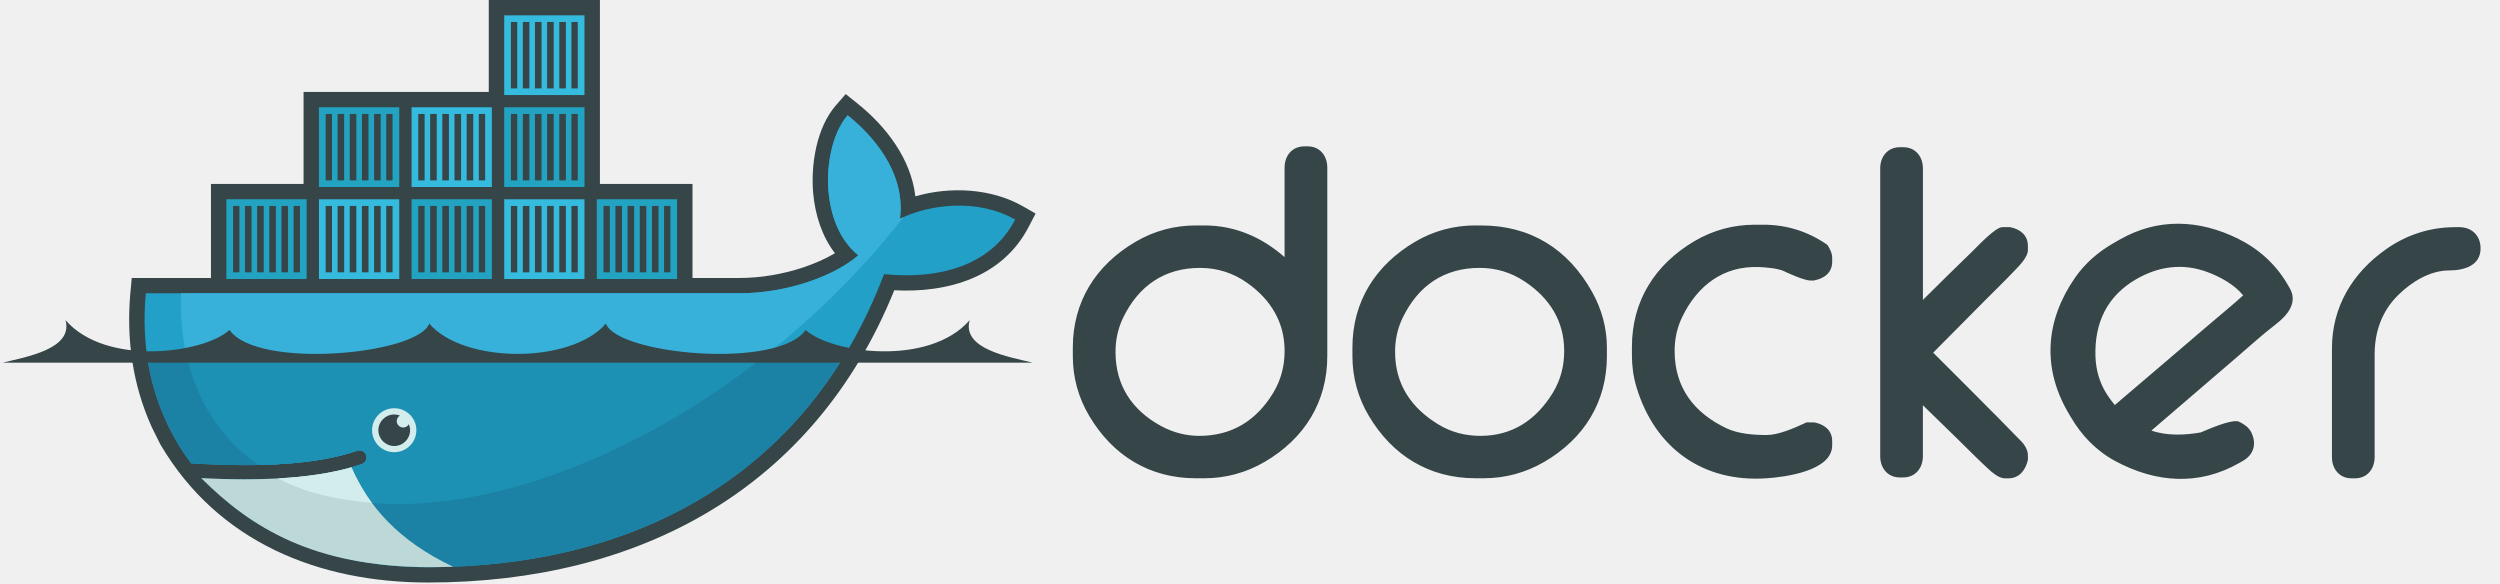
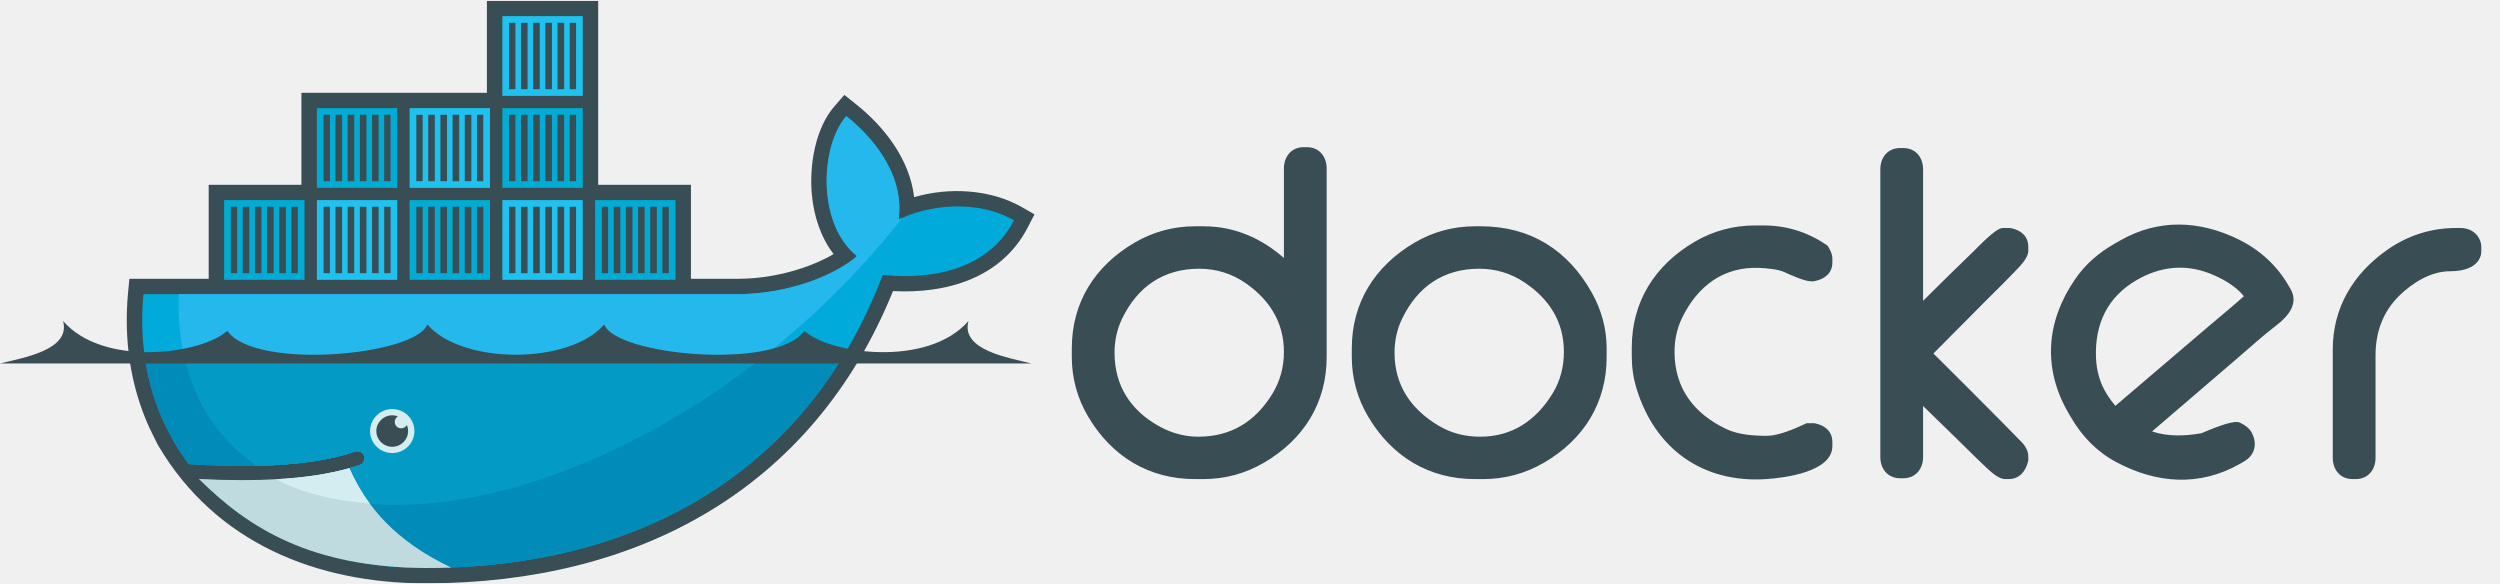
- <svg xmlns="http://www.w3.org/2000/svg" width="120" height="28" viewBox="0 0 120 28">
-   <g fill="none" fill-rule="evenodd">
-     <g>
-       <path d="M28.795 8.83h4.445v4.513h2.248c1.038 0 2.105-.184 3.09-.515.482-.163 1.023-.39 1.5-.673-.628-.814-.948-1.842-1.042-2.854-.128-1.377.15-3.17 1.09-4.248l.467-.537.557.445c1.402 1.12 2.58 2.68 2.788 4.463 1.69-.492 3.67-.376 5.16.477l.61.35-.323.622c-1.258 2.44-3.888 3.195-6.46 3.06-3.85 9.52-12.228 14.028-22.387 14.028-5.25 0-10.064-1.95-12.806-6.572l-.045-.077-.4-.806c-.926-2.036-1.234-4.266-1.025-6.494l.062-.667h3.802V8.83h4.445V4.414h8.89V0h5.335v8.83" fill="#364548" />
-       <path d="M43.197 10.5c.298-2.302-1.436-4.11-2.51-4.966-1.24 1.422-1.433 5.15.51 6.72-1.084.957-3.37 1.824-5.71 1.824H7c-.228 2.426.2 4.66 1.18 6.573l.324.59c.206.346.43.68.672 1 1.172.075 2.25.1 3.24.08 1.94-.043 3.525-.27 4.726-.684.18-.062.373.033.435.21s-.033.37-.21.432c-.16.055-.327.106-.5.156-.945.268-1.96.448-3.267.528.077 0-.08.012-.08.012-.045.003-.1.01-.146.01-.515.03-1.07.037-1.638.037-.622 0-1.234-.01-1.918-.046l-.017.01c2.375 2.65 6.086 4.24 10.738 4.24 9.846 0 18.198-4.334 21.895-14.067 2.624.268 5.146-.396 6.293-2.62-1.827-1.047-4.177-.713-5.53-.038" fill="#22A0C8" />
-       <path d="M43.197 10.5c.298-2.302-1.436-4.11-2.51-4.966-1.24 1.422-1.433 5.15.51 6.72-1.084.957-3.37 1.824-5.71 1.824h-26.8c-.117 3.715 1.27 6.536 3.728 8.242 1.942-.043 3.526-.27 4.727-.684.18-.062.373.033.435.21s-.033.37-.21.432c-.16.055-.327.106-.5.156-.945.268-2.046.47-3.354.55l-.03-.03c3.35 1.708 8.208 1.702 13.78-.423 6.244-2.382 12.057-6.922 16.112-12.115-.06.028-.12.055-.178.084" fill="#37B1D9" />
-       <path d="M7.053 17.026c.177 1.3.56 2.517 1.127 3.625l.324.59c.206.346.43.68.672 1 1.172.075 2.25.1 3.24.08 1.94-.043 3.525-.27 4.726-.684.18-.062.373.033.435.21s-.033.37-.21.432c-.16.055-.327.106-.5.156-.945.268-2.04.46-3.348.54-.045.003-.124.003-.17.006-.514.03-1.064.046-1.632.046-.62 0-1.256-.012-1.94-.046 2.374 2.65 6.108 4.244 10.76 4.244 8.43 0 15.763-3.177 20.02-10.198H7.052" fill="#1B81A5" />
-       <path d="M8.943 17.026c.504 2.282 1.715 4.073 3.472 5.294 1.942-.043 3.526-.27 4.727-.684.18-.062.373.033.435.21s-.033.37-.21.432c-.16.055-.327.106-.5.156-.945.268-2.063.46-3.37.54 3.35 1.707 8.194 1.682 13.765-.443 3.37-1.285 6.612-3.2 9.522-5.504H8.944" fill="#1D91B4" />
-       <path d="M10.866 9.565h3.853v3.826h-3.854V9.566zm.32.32h.305v3.188h-.303v-3.19zm.572 0h.317v3.188h-.317v-3.19zm.584 0h.317v3.188h-.318v-3.19zm.584 0h.317v3.188h-.317v-3.19zm.584 0h.316v3.188h-.316v-3.19zm.583 0h.305v3.188h-.305v-3.19z" fill="#23A3C2" />
-       <path d="M15.31 5.15h3.854v3.827H15.31V5.15zm.322.32h.304v3.188h-.304v-3.19zm.572 0h.316v3.188h-.316v-3.19zm.583 0h.317v3.188h-.317v-3.19zm.584 0h.317v3.188h-.316v-3.19zm.585 0h.316v3.188h-.315v-3.19zm.584 0h.303v3.188h-.304v-3.19z" fill="#23A3C2" />
-       <path d="M15.31 9.565h3.854v3.826H15.31V9.566zm.322.32h.304v3.188h-.304v-3.19zm.572 0h.316v3.188h-.316v-3.19zm.583 0h.317v3.188h-.317v-3.19zm.584 0h.317v3.188h-.316v-3.19zm.585 0h.316v3.188h-.315v-3.19zm.584 0h.303v3.188h-.304v-3.19z" fill="#34BBDE" />
-       <path d="M19.757 9.565h3.852v3.826h-3.853V9.566zm.32.32h.305v3.188h-.305v-3.19zm.572 0h.315v3.188h-.316v-3.19zm.583 0h.316v3.188h-.317v-3.19zm.584 0h.316v3.188h-.316v-3.19zm.583 0h.317v3.188H22.4v-3.19zm.584 0h.304v3.188h-.304v-3.19z" fill="#23A3C2" />
-       <path d="M19.757 5.15h3.852v3.827h-3.853V5.15zm.32.32h.305v3.188h-.305v-3.19zm.572 0h.315v3.188h-.316v-3.19zm.583 0h.316v3.188h-.317v-3.19zm.584 0h.316v3.188h-.316v-3.19zm.583 0h.317v3.188H22.4v-3.19zm.584 0h.304v3.188h-.304v-3.19z" fill="#34BBDE" />
-       <path d="M24.202 9.565h3.853v3.826h-3.853V9.566zm.32.32h.305v3.188h-.304v-3.19zm.573 0h.316v3.188h-.315v-3.19zm.583 0h.316v3.188h-.316v-3.19zm.584 0h.316v3.188h-.316v-3.19zm.584 0h.316v3.188h-.316v-3.19zm.583 0h.304v3.188h-.305v-3.19z" fill="#34BBDE" />
-       <path d="M24.202 5.15h3.853v3.827h-3.853V5.15zm.32.32h.305v3.188h-.304v-3.19zm.573 0h.316v3.188h-.315v-3.19zm.583 0h.316v3.188h-.316v-3.19zm.584 0h.316v3.188h-.316v-3.19zm.584 0h.316v3.188h-.316v-3.19zm.583 0h.304v3.188h-.305v-3.19z" fill="#23A3C2" />
-       <path d="M24.202.736h3.853v3.826h-3.853V.736zm.32.318h.305v3.19h-.304v-3.19zm.573 0h.316v3.19h-.315v-3.19zm.583 0h.316v3.19h-.316v-3.19zm.584 0h.316v3.19h-.316v-3.19zm.584 0h.316v3.19h-.316v-3.19zm.583 0h.304v3.19h-.305v-3.19z" fill="#34BBDE" />
-       <path d="M28.647 9.565H32.5v3.826h-3.853V9.566zm.32.32h.305v3.188h-.304v-3.19zm.573 0h.315v3.188h-.315v-3.19zm.583 0h.317v3.188h-.317v-3.19zm.584 0h.316v3.188h-.316v-3.19zm.584 0h.317v3.188h-.316v-3.19zm.584 0h.304v3.188h-.304v-3.19z" fill="#23A3C2" />
-       <path d="M18.923 19.595c.587 0 1.063.473 1.063 1.055 0 .584-.476 1.056-1.063 1.056-.588 0-1.063-.472-1.063-1.056 0-.582.475-1.055 1.063-1.055" fill="#D3ECEC" />
-       <path d="M18.923 19.894c.097 0 .19.02.275.052-.092.053-.155.153-.155.267 0 .17.14.308.31.308.118 0 .22-.063.273-.16.037.09.058.187.058.29 0 .418-.34.757-.76.757s-.763-.34-.763-.757.343-.756.763-.756" fill="#364548" />
-       <path d="M.123 17.407h49.442c-1.077-.27-3.406-.637-3.022-2.038-1.958 2.25-6.68 1.577-7.87.468-1.326 1.91-9.05 1.184-9.59-.305-1.662 1.94-6.816 1.94-8.48 0-.538 1.49-8.26 2.216-9.588.305-1.192 1.11-5.912 1.78-7.87-.47C3.53 16.77 1.2 17.137.124 17.41" fill="#364548" />
-       <path d="M21.748 27.202c-2.632-1.24-4.077-2.927-4.88-4.768-.98.277-2.154.454-3.52.53-.514.03-1.054.043-1.623.043-.654 0-1.344-.02-2.068-.057 2.414 2.396 5.383 4.24 10.88 4.274.407 0 .81-.007 1.21-.022" fill="#BDD9D7" />
-       <path d="M17.845 24.133c-.364-.49-.717-1.108-.977-1.7-.98.278-2.154.455-3.52.53.938.507 2.28.975 4.497 1.17" fill="#D3ECEC" />
-       <path d="M61.66 12.342V8.045c0-.565.356-1.02.945-1.02h.163c.59 0 .942.455.942 1.02v9.048c0 2.206-1.097 3.96-3.01 5.08-.886.517-1.867.784-2.895.784H57.4c-2.222 0-3.988-1.09-5.115-2.99-.524-.88-.79-1.853-.79-2.874v-.404c0-2.208 1.098-3.962 3.01-5.083.886-.52 1.865-.785 2.894-.785h.405c1.504 0 2.78.58 3.856 1.52zm-8.116 4.548c0 1.595.778 2.792 2.184 3.557.568.308 1.186.474 1.835.474 1.575 0 2.743-.736 3.55-2.062.373-.617.548-1.292.548-2.01 0-1.38-.658-2.46-1.78-3.26-.678-.485-1.443-.73-2.277-.73-1.717 0-2.953.863-3.695 2.393-.25.52-.364 1.068-.364 1.64zm17.276-6.068h.284c2.374 0 4.18 1.145 5.324 3.203.458.824.703 1.722.703 2.664v.403c0 2.206-1.095 3.964-3.01 5.08-.887.516-1.867.784-2.894.784h-.406c-2.222 0-3.987-1.09-5.115-2.99-.524-.88-.79-1.853-.79-2.874v-.404c0-2.208 1.102-3.957 3.008-5.083.886-.523 1.867-.785 2.897-.785zm-3.856 6.068c0 1.547.765 2.685 2.08 3.485.618.376 1.298.546 2.02.546 1.54 0 2.677-.774 3.47-2.064.376-.615.547-1.29.547-2.007 0-1.44-.696-2.538-1.89-3.335-.653-.437-1.38-.656-2.167-.656-1.717 0-2.953.86-3.694 2.39-.252.52-.366 1.068-.366 1.64zm18.685-3.868c-.31-.144-.89-.192-1.223-.204-1.712-.064-2.95.893-3.678 2.393-.252.518-.366 1.067-.366 1.64 0 1.742.92 2.963 2.49 3.707.57.27 1.31.323 1.935.323.55 0 1.327-.335 1.815-.565l.085-.04h.378l.042.008c.467.097.818.39.818.888v.203c0 1.24-2.28 1.523-3.15 1.583-3.07.21-5.367-1.464-6.243-4.372-.152-.506-.22-1.007-.22-1.533v-.403c0-2.206 1.102-3.955 3.008-5.08.888-.522 1.867-.784 2.897-.784h.406c1.092 0 2.098.308 3 .92l.074.05.046.077c.098.16.182.346.182.537v.2c0 .52-.39.8-.864.89l-.04.007h-.12c-.306 0-1-.314-1.275-.442zm6.647 1.378c.796-.79 1.595-1.58 2.403-2.36.225-.217 1.077-1.137 1.413-1.137h.367l.042.01c.467.096.818.39.818.888v.203c0 .34-.402.736-.623.97-.47.494-.967.974-1.45 1.46l-2.474 2.495c1.065 1.06 2.13 2.123 3.188 3.193.293.296.586.593.874.893.102.106.253.238.338.385.09.14.148.295.148.46v.21l-.013.05c-.115.464-.41.84-.93.84h-.163c-.34 0-.72-.383-.953-.6-.478-.448-.94-.92-1.41-1.377l-1.573-1.533V21.9c0 .563-.356 1.017-.944 1.017h-.162c-.587 0-.942-.454-.942-1.018V8.083c0-.565.355-1.017.943-1.017h.163c.588 0 .944.452.944 1.017V14.4zm25.54-3.497h.204c.616 0 1.027.412 1.027 1.02 0 .842-.81 1.058-1.513 1.058-.92 0-1.8.553-2.434 1.174-.79.775-1.137 1.766-1.137 2.857v4.928c0 .566-.355 1.02-.943 1.02h-.162c-.59 0-.945-.454-.945-1.02v-5.21c0-2 .98-3.633 2.616-4.78.976-.683 2.093-1.045 3.288-1.045zm-14.564 9.765c.745.26 1.596.222 2.36.09.392-.166 1.394-.6 1.76-.536l.06.01.052.025c.224.11.44.262.554.49.268.532.138 1.067-.388 1.368l-.176.102c-1.943 1.114-4.01.96-5.95-.08-.925-.498-1.634-1.237-2.157-2.138l-.123-.21c-1.248-2.147-1.08-4.405.328-6.446.486-.705 1.12-1.25 1.863-1.677l.28-.16c1.832-1.05 3.794-.978 5.674-.057 1.01.495 1.83 1.234 2.394 2.204l.102.175c.41.705-.122 1.32-.67 1.74-.637.487-1.28 1.074-1.89 1.597-1.358 1.166-2.715 2.334-4.075 3.5zm-1.76-1.227c1.52-1.295 3.042-2.59 4.56-3.892.517-.443 1.085-.903 1.6-1.37-.413-.516-1.102-.89-1.688-1.11-1.182-.448-2.347-.298-3.43.323-1.42.815-2.025 2.11-1.972 3.723.022.635.193 1.247.533 1.787.12.19.253.37.397.54z" fill="#364548" />
+ <svg xmlns="http://www.w3.org/2000/svg" xmlns:xlink="http://www.w3.org/1999/xlink" width="120px" height="28px" viewBox="0 0 120 28" version="1.1">
+   <defs>
+     <path id="path-1" d="M0,0.04 L119.117,0.04 L119.117,28 L0,28 L0,0.04 Z" />
+     <path id="path-3" d="M0,0.04 L119.117,0.04 L119.117,28 L0,28 L0,0.04 Z" />
+   </defs>
+   <g id="Page-1" stroke="none" stroke-width="1" fill="none" fill-rule="evenodd">
+     <g id="logo---docker">
+       <g id="Group-3">
+         <mask id="mask-2" fill="white">
+           <use xlink:href="#path-1" />
+         </mask>
+         <g id="Clip-2" />
+         <path d="M28.713,8.869 L33.165,8.869 L33.165,13.382 L35.416,13.382 C36.456,13.382 37.524,13.199 38.509,12.867 C38.993,12.705 39.535,12.479 40.013,12.194 C39.384,11.381 39.064,10.353 38.969,9.341 C38.841,7.963 39.12,6.17 40.061,5.092 L40.529,4.555 L41.086,5 C42.491,6.119 43.671,7.681 43.879,9.463 C45.57,8.97 47.554,9.087 49.045,9.939 L49.656,10.289 L49.334,10.912 C48.074,13.351 45.439,14.107 42.863,13.973 C39.009,23.493 30.619,28 20.445,28 C15.188,28 10.365,26.051 7.62,21.427 L7.575,21.351 L7.175,20.544 C6.247,18.508 5.938,16.278 6.147,14.05 L6.21,13.382 L10.017,13.382 L10.017,8.869 L14.468,8.869 L14.468,4.455 L23.371,4.455 L23.371,0.04 L28.713,0.04 L28.713,8.869 Z" id="Fill-1" fill="#394D54" mask="url(#mask-2)" />
+       </g>
+       <path d="M43.136,10.539 C43.435,8.238 41.699,6.431 40.622,5.573 C39.381,6.996 39.188,10.724 41.134,12.293 C40.048,13.25 37.76,14.118 35.416,14.118 L6.886,14.118 C6.658,16.544 7.088,18.778 8.069,20.691 L8.393,21.28 C8.599,21.626 8.823,21.96 9.066,22.281 C10.239,22.355 11.32,22.381 12.309,22.36 L12.31,22.36 C14.254,22.317 15.84,22.089 17.043,21.676 C17.223,21.614 17.417,21.709 17.479,21.886 C17.541,22.063 17.446,22.257 17.268,22.318 C17.108,22.373 16.941,22.424 16.769,22.474 L16.768,22.474 C15.822,22.742 14.806,22.922 13.496,23.002 C13.574,23.003 13.416,23.014 13.415,23.014 C13.371,23.017 13.315,23.023 13.27,23.025 C12.754,23.054 12.198,23.06 11.629,23.06 C11.007,23.06 10.394,23.048 9.709,23.014 L9.691,23.025 C12.069,25.675 15.785,27.264 20.445,27.264 C30.305,27.264 38.668,22.929 42.372,13.197 C44.999,13.465 47.525,12.801 48.674,10.577 C46.844,9.53 44.491,9.864 43.136,10.539" id="Fill-4" fill="#00AADA" />
+       <path d="M43.136,10.539 C43.435,8.238 41.699,6.431 40.622,5.573 C39.381,6.996 39.188,10.724 41.134,12.293 C40.048,13.25 37.76,14.118 35.416,14.118 L8.575,14.118 C8.459,17.833 9.849,20.654 12.309,22.36 L12.31,22.36 C14.254,22.317 15.84,22.089 17.043,21.676 C17.223,21.614 17.417,21.709 17.479,21.886 C17.541,22.063 17.446,22.257 17.268,22.318 C17.108,22.373 16.941,22.424 16.769,22.474 L16.768,22.474 C15.822,22.742 14.719,22.945 13.409,23.025 C13.408,23.025 13.378,22.995 13.378,22.995 C16.733,24.702 21.599,24.696 27.178,22.571 C33.433,20.188 39.253,15.647 43.314,10.454 C43.254,10.483 43.194,10.51 43.136,10.539" id="Fill-6" fill="#24B8EC" />
+       <path d="M6.94,17.066 C7.117,18.366 7.5,19.583 8.069,20.691 L8.393,21.279 C8.599,21.626 8.823,21.96 9.066,22.281 C10.239,22.355 11.32,22.381 12.31,22.36 C14.254,22.317 15.841,22.09 17.043,21.676 C17.222,21.614 17.417,21.709 17.479,21.886 C17.541,22.063 17.446,22.257 17.268,22.318 C17.108,22.373 16.941,22.424 16.769,22.474 L16.768,22.474 C15.821,22.742 14.725,22.934 13.415,23.014 C13.37,23.017 13.292,23.017 13.246,23.019 C12.731,23.048 12.18,23.066 11.612,23.066 C10.99,23.066 10.353,23.054 9.668,23.019 C12.046,25.67 15.785,27.264 20.445,27.264 C28.886,27.264 36.23,24.086 40.493,17.066 L6.94,17.066 Z" id="Fill-8" fill="#008BB8" />
+       <path d="M8.832,17.066 C9.337,19.348 10.55,21.139 12.31,22.36 C14.254,22.317 15.841,22.09 17.043,21.676 C17.222,21.614 17.417,21.709 17.479,21.886 C17.541,22.063 17.446,22.257 17.268,22.318 C17.108,22.373 16.941,22.424 16.769,22.474 L16.768,22.474 C15.821,22.742 14.702,22.934 13.392,23.014 C16.747,24.721 21.599,24.696 27.178,22.571 C30.552,21.285 33.8,19.371 36.714,17.066 L8.832,17.066 Z" id="Fill-10" fill="#039BC6" />
+       <mask id="mask-4" fill="white">
+         <use xlink:href="#path-3" />
+       </mask>
+       <g id="Clip-13" />
+       <path d="M10.758,9.605 L14.616,9.605 L14.616,13.431 L10.758,13.431 L10.758,9.605 Z M11.08,9.924 L11.384,9.924 L11.384,13.113 L11.08,13.113 L11.08,9.924 Z M11.652,9.924 L11.969,9.924 L11.969,13.113 L11.652,13.113 L11.652,9.924 Z M12.237,9.924 L12.553,9.924 L12.553,13.113 L12.237,13.113 L12.237,9.924 Z M12.821,9.924 L13.138,9.924 L13.138,13.113 L12.821,13.113 L12.821,9.924 Z M13.406,9.924 L13.722,9.924 L13.722,13.113 L13.406,13.113 L13.406,9.924 Z M13.99,9.924 L14.295,9.924 L14.295,13.113 L13.99,13.113 L13.99,9.924 Z" id="Fill-12" fill="#00ACD3" mask="url(#mask-4)" />
+       <path d="M15.21,5.19 L19.068,5.19 L19.068,9.017 L15.21,9.017 L15.21,5.19 Z M15.531,5.509 L15.836,5.509 L15.836,8.698 L15.531,8.698 L15.531,5.509 Z M16.104,5.509 L16.421,5.509 L16.421,8.698 L16.104,8.698 L16.104,5.509 Z M16.688,5.509 L17.005,5.509 L17.005,8.698 L16.688,8.698 L16.688,5.509 Z M17.273,5.509 L17.589,5.509 L17.589,8.698 L17.273,8.698 L17.273,5.509 Z M17.858,5.509 L18.174,5.509 L18.174,8.698 L17.858,8.698 L17.858,5.509 Z M18.442,5.509 L18.747,5.509 L18.747,8.698 L18.442,8.698 L18.442,5.509 Z" id="Fill-14" fill="#00ACD3" mask="url(#mask-4)" />
+       <path d="M15.21,9.605 L19.068,9.605 L19.068,13.431 L15.21,13.431 L15.21,9.605 Z M15.531,9.924 L15.836,9.924 L15.836,13.113 L15.531,13.113 L15.531,9.924 Z M16.104,9.924 L16.421,9.924 L16.421,13.113 L16.104,13.113 L16.104,9.924 Z M16.688,9.924 L17.005,9.924 L17.005,13.113 L16.688,13.113 L16.688,9.924 Z M17.273,9.924 L17.589,9.924 L17.589,13.113 L17.273,13.113 L17.273,9.924 Z M17.858,9.924 L18.174,9.924 L18.174,13.113 L17.858,13.113 L17.858,9.924 Z M18.442,9.924 L18.747,9.924 L18.747,13.113 L18.442,13.113 L18.442,9.924 Z" id="Fill-15" fill="#1FC2EF" mask="url(#mask-4)" />
+       <path d="M19.662,9.605 L23.52,9.605 L23.52,13.431 L19.662,13.431 L19.662,9.605 Z M19.983,9.924 L20.287,9.924 L20.287,13.113 L19.983,13.113 L19.983,9.924 Z M20.555,9.924 L20.872,9.924 L20.872,13.113 L20.555,13.113 L20.555,9.924 Z M21.141,9.924 L21.457,9.924 L21.457,13.113 L21.141,13.113 L21.141,9.924 Z M21.725,9.924 L22.042,9.924 L22.042,13.113 L21.725,13.113 L21.725,9.924 Z M22.309,9.924 L22.626,9.924 L22.626,13.113 L22.309,13.113 L22.309,9.924 Z M22.894,9.924 L23.198,9.924 L23.198,13.113 L22.894,13.113 L22.894,9.924 Z" id="Fill-16" fill="#00ACD3" mask="url(#mask-4)" />
+       <path d="M19.662,5.19 L23.52,5.19 L23.52,9.017 L19.662,9.017 L19.662,5.19 Z M19.983,5.509 L20.287,5.509 L20.287,8.698 L19.983,8.698 L19.983,5.509 Z M20.555,5.509 L20.872,5.509 L20.872,8.698 L20.555,8.698 L20.555,5.509 Z M21.141,5.509 L21.457,5.509 L21.457,8.698 L21.141,8.698 L21.141,5.509 Z M21.725,5.509 L22.042,5.509 L22.042,8.698 L21.725,8.698 L21.725,5.509 Z M22.309,5.509 L22.626,5.509 L22.626,8.698 L22.309,8.698 L22.309,5.509 Z M22.894,5.509 L23.198,5.509 L23.198,8.698 L22.894,8.698 L22.894,5.509 Z" id="Fill-17" fill="#1FC2EF" mask="url(#mask-4)" />
+       <path d="M24.113,9.605 L27.972,9.605 L27.972,13.431 L24.113,13.431 L24.113,9.605 Z M24.435,9.924 L24.739,9.924 L24.739,13.113 L24.435,13.113 L24.435,9.924 Z M25.007,9.924 L25.324,9.924 L25.324,13.113 L25.007,13.113 L25.007,9.924 Z M25.592,9.924 L25.909,9.924 L25.909,13.113 L25.592,13.113 L25.592,9.924 Z M26.177,9.924 L26.493,9.924 L26.493,13.113 L26.177,13.113 L26.177,9.924 Z M26.761,9.924 L27.078,9.924 L27.078,13.113 L26.761,13.113 L26.761,9.924 Z M27.346,9.924 L27.651,9.924 L27.651,13.113 L27.346,13.113 L27.346,9.924 Z" id="Fill-18" fill="#1FC2EF" mask="url(#mask-4)" />
+       <path d="M24.113,5.19 L27.972,5.19 L27.972,9.017 L24.113,9.017 L24.113,5.19 Z M24.435,5.509 L24.739,5.509 L24.739,8.698 L24.435,8.698 L24.435,5.509 Z M25.007,5.509 L25.324,5.509 L25.324,8.698 L25.007,8.698 L25.007,5.509 Z M25.592,5.509 L25.909,5.509 L25.909,8.698 L25.592,8.698 L25.592,5.509 Z M26.177,5.509 L26.493,5.509 L26.493,8.698 L26.177,8.698 L26.177,5.509 Z M26.761,5.509 L27.078,5.509 L27.078,8.698 L26.761,8.698 L26.761,5.509 Z M27.346,5.509 L27.651,5.509 L27.651,8.698 L27.346,8.698 L27.346,5.509 Z" id="Fill-19" fill="#00ACD3" mask="url(#mask-4)" />
+       <path d="M24.113,0.775 L27.972,0.775 L27.972,4.602 L24.113,4.602 L24.113,0.775 Z M24.435,1.094 L24.739,1.094 L24.739,4.283 L24.435,4.283 L24.435,1.094 Z M25.007,1.094 L25.324,1.094 L25.324,4.283 L25.007,4.283 L25.007,1.094 Z M25.592,1.094 L25.909,1.094 L25.909,4.283 L25.592,4.283 L25.592,1.094 Z M26.177,1.094 L26.493,1.094 L26.493,4.283 L26.177,4.283 L26.177,1.094 Z M26.761,1.094 L27.078,1.094 L27.078,4.283 L26.761,4.283 L26.761,1.094 Z M27.346,1.094 L27.651,1.094 L27.651,4.283 L27.346,4.283 L27.346,1.094 Z" id="Fill-20" fill="#1FC2EF" mask="url(#mask-4)" />
+       <path d="M28.565,9.605 L32.423,9.605 L32.423,13.431 L28.565,13.431 L28.565,9.605 Z M28.887,9.924 L29.191,9.924 L29.191,13.113 L28.887,13.113 L28.887,9.924 Z M29.459,9.924 L29.775,9.924 L29.775,13.113 L29.459,13.113 L29.459,9.924 Z M30.043,9.924 L30.36,9.924 L30.36,13.113 L30.043,13.113 L30.043,9.924 Z M30.628,9.924 L30.944,9.924 L30.944,13.113 L30.628,13.113 L30.628,9.924 Z M31.213,9.924 L31.529,9.924 L31.529,13.113 L31.213,13.113 L31.213,9.924 Z M31.797,9.924 L32.102,9.924 L32.102,13.113 L31.797,13.113 L31.797,9.924 Z" id="Fill-21" fill="#00ACD3" mask="url(#mask-4)" />
+       <path d="M18.827,19.635 C19.415,19.635 19.892,20.108 19.892,20.69 C19.892,21.274 19.415,21.746 18.827,21.746 C18.239,21.746 17.763,21.274 17.763,20.69 C17.763,20.108 18.239,19.635 18.827,19.635" id="Fill-22" fill="#D4EDF1" mask="url(#mask-4)" />
+       <path d="M18.827,19.934 C18.924,19.934 19.017,19.953 19.102,19.985 C19.01,20.038 18.947,20.138 18.947,20.252 C18.947,20.423 19.086,20.561 19.258,20.561 C19.376,20.561 19.478,20.496 19.531,20.4 C19.568,20.49 19.589,20.587 19.589,20.69 C19.589,21.108 19.248,21.446 18.827,21.446 C18.406,21.446 18.064,21.108 18.064,20.69 C18.064,20.273 18.406,19.934 18.827,19.934" id="Fill-23" fill="#394D54" mask="url(#mask-4)" />
+       <path d="M0,17.447 L23.315,17.447 L26.199,17.447 L49.514,17.447 C48.435,17.176 46.102,16.81 46.487,15.408 C44.527,17.658 39.799,16.987 38.606,15.878 C37.278,17.789 29.542,17.062 29.003,15.573 C27.338,17.512 22.176,17.512 20.51,15.573 C19.97,17.062 12.236,17.789 10.908,15.878 C9.714,16.987 4.987,17.658 3.027,15.408 C3.411,16.81 1.078,17.176 0,17.447" id="Fill-24" fill="#394D54" mask="url(#mask-4)" />
+       <path d="M21.656,27.241 C19.02,26.001 17.573,24.315 16.768,22.474 C15.789,22.751 14.612,22.928 13.245,23.004 C12.729,23.033 12.188,23.047 11.619,23.047 C10.963,23.047 10.272,23.028 9.547,22.99 C11.965,25.386 14.938,27.23 20.445,27.264 C20.851,27.264 21.255,27.256 21.656,27.241" id="Fill-25" fill="#BFDBE0" mask="url(#mask-4)" />
+       <path d="M17.747,24.172 C17.382,23.681 17.029,23.064 16.769,22.474 C15.789,22.751 14.612,22.928 13.245,23.004 C14.184,23.51 15.528,23.978 17.747,24.172" id="Fill-26" fill="#D4EDF1" mask="url(#mask-4)" />
+       <path d="M61.628,12.382 L61.628,8.084 C61.628,7.52 61.983,7.065 62.573,7.065 L62.736,7.065 C63.326,7.065 63.68,7.52 63.68,8.084 L63.68,17.132 C63.68,19.338 62.581,21.094 60.666,22.213 C59.777,22.73 58.796,22.996 57.766,22.996 L57.359,22.996 C55.134,22.996 53.366,21.906 52.237,20.007 C51.713,19.126 51.446,18.154 51.446,17.132 L51.446,16.728 C51.446,14.522 52.546,12.768 54.46,11.647 C55.349,11.126 56.329,10.862 57.359,10.862 L57.766,10.862 C59.272,10.862 60.55,11.441 61.628,12.382 L61.628,12.382 Z M53.498,16.93 C53.498,18.524 54.277,19.722 55.686,20.487 C56.255,20.795 56.873,20.961 57.523,20.961 C59.1,20.961 60.27,20.223 61.077,18.897 C61.452,18.281 61.628,17.606 61.628,16.889 C61.628,15.507 60.968,14.429 59.845,13.629 C59.165,13.142 58.399,12.899 57.563,12.899 C55.843,12.899 54.606,13.76 53.863,15.291 C53.613,15.808 53.498,16.357 53.498,16.93 L53.498,16.93 Z M70.799,10.862 L71.084,10.862 C73.462,10.862 75.27,12.006 76.416,14.065 C76.874,14.888 77.119,15.787 77.119,16.728 L77.119,17.132 C77.119,19.338 76.023,21.097 74.105,22.213 C73.216,22.729 72.235,22.996 71.206,22.996 L70.799,22.996 C68.574,22.996 66.806,21.906 65.677,20.007 C65.153,19.126 64.886,18.154 64.886,17.132 L64.886,16.728 C64.886,14.522 65.99,12.773 67.898,11.647 C68.786,11.124 69.768,10.862 70.799,10.862 L70.799,10.862 Z M66.938,16.93 C66.938,18.477 67.704,19.615 69.022,20.415 C69.64,20.791 70.321,20.961 71.045,20.961 C72.585,20.961 73.725,20.186 74.518,18.896 C74.896,18.281 75.067,17.605 75.067,16.889 C75.067,15.45 74.369,14.352 73.174,13.555 C72.52,13.118 71.791,12.899 71.003,12.899 C69.283,12.899 68.046,13.76 67.304,15.291 C67.052,15.808 66.938,16.357 66.938,16.93 L66.938,16.93 Z M85.651,13.062 C85.342,12.918 84.761,12.87 84.427,12.858 C82.712,12.793 81.471,13.751 80.743,15.251 C80.492,15.768 80.378,16.316 80.378,16.889 C80.378,18.632 81.3,19.853 82.87,20.597 C83.443,20.868 84.183,20.92 84.809,20.92 C85.36,20.92 86.139,20.585 86.628,20.355 L86.712,20.315 L87.091,20.315 L87.133,20.323 C87.601,20.42 87.953,20.713 87.953,21.211 L87.953,21.413 C87.953,22.651 85.669,22.936 84.798,22.995 C81.723,23.207 79.423,21.532 78.546,18.624 C78.394,18.118 78.325,17.617 78.325,17.09 L78.325,16.687 C78.325,14.48 79.429,12.732 81.338,11.608 C82.227,11.085 83.208,10.822 84.239,10.822 L84.646,10.822 C85.739,10.822 86.747,11.13 87.65,11.742 L87.725,11.793 L87.771,11.869 C87.869,12.03 87.953,12.216 87.953,12.406 L87.953,12.608 C87.953,13.128 87.561,13.406 87.087,13.497 L87.049,13.503 L86.927,13.503 C86.621,13.503 85.925,13.19 85.651,13.062 L85.651,13.062 Z M92.308,14.44 C93.105,13.648 93.906,12.858 94.715,12.08 C94.94,11.863 95.793,10.943 96.129,10.943 L96.497,10.943 L96.539,10.952 C97.007,11.048 97.358,11.342 97.358,11.841 L97.358,12.043 C97.358,12.383 96.956,12.779 96.734,13.012 C96.263,13.507 95.766,13.986 95.284,14.472 L92.805,16.968 C93.872,18.029 94.938,19.091 95.998,20.161 C96.29,20.456 96.583,20.753 96.872,21.052 C96.973,21.158 97.125,21.291 97.21,21.438 C97.302,21.577 97.358,21.733 97.358,21.899 L97.358,22.109 L97.346,22.157 C97.231,22.622 96.933,22.996 96.414,22.996 L96.251,22.996 C95.912,22.996 95.528,22.615 95.296,22.398 C94.817,21.95 94.354,21.478 93.883,21.021 L92.308,19.487 L92.308,21.939 C92.308,22.502 91.952,22.956 91.363,22.956 L91.201,22.956 C90.612,22.956 90.256,22.502 90.256,21.939 L90.256,8.124 C90.256,7.559 90.612,7.107 91.201,7.107 L91.363,7.107 C91.952,7.107 92.308,7.559 92.308,8.124 L92.308,14.44 Z M117.887,10.943 L118.09,10.943 C118.706,10.943 119.117,11.355 119.117,11.962 C119.117,12.805 118.305,13.02 117.602,13.02 C116.68,13.02 115.801,13.573 115.165,14.193 C114.372,14.969 114.026,15.96 114.026,17.051 L114.026,21.978 C114.026,22.543 113.67,22.996 113.081,22.996 L112.919,22.996 C112.329,22.996 111.973,22.543 111.973,21.978 L111.973,16.768 C111.973,14.767 112.955,13.135 114.592,11.989 C115.571,11.304 116.689,10.943 117.887,10.943 L117.887,10.943 Z M103.3,20.708 C104.047,20.966 104.898,20.93 105.665,20.797 C106.056,20.632 107.059,20.198 107.427,20.262 L107.486,20.272 L107.538,20.297 C107.763,20.406 107.978,20.559 108.093,20.786 C108.362,21.318 108.233,21.853 107.705,22.155 L107.53,22.257 C105.583,23.371 103.512,23.216 101.572,22.176 C100.644,21.678 99.934,20.94 99.411,20.039 L99.288,19.829 C98.038,17.683 98.207,15.425 99.617,13.384 C100.103,12.679 100.739,12.133 101.482,11.707 L101.764,11.546 C103.597,10.497 105.562,10.568 107.445,11.489 C108.457,11.985 109.277,12.724 109.842,13.694 L109.944,13.869 C110.355,14.575 109.823,15.19 109.274,15.61 C108.636,16.097 107.993,16.684 107.382,17.206 C106.021,18.372 104.662,19.541 103.3,20.708 L103.3,20.708 Z M101.538,19.48 C103.061,18.185 104.584,16.889 106.103,15.588 C106.622,15.145 107.191,14.684 107.707,14.217 C107.293,13.701 106.603,13.328 106.016,13.107 C104.833,12.66 103.666,12.81 102.58,13.431 C101.159,14.244 100.553,15.541 100.606,17.153 C100.628,17.788 100.8,18.4 101.14,18.94 C101.259,19.131 101.393,19.31 101.538,19.48 L101.538,19.48 Z" id="Fill-27" fill="#394D54" mask="url(#mask-4)" />
    </g>
  </g>
</svg>
